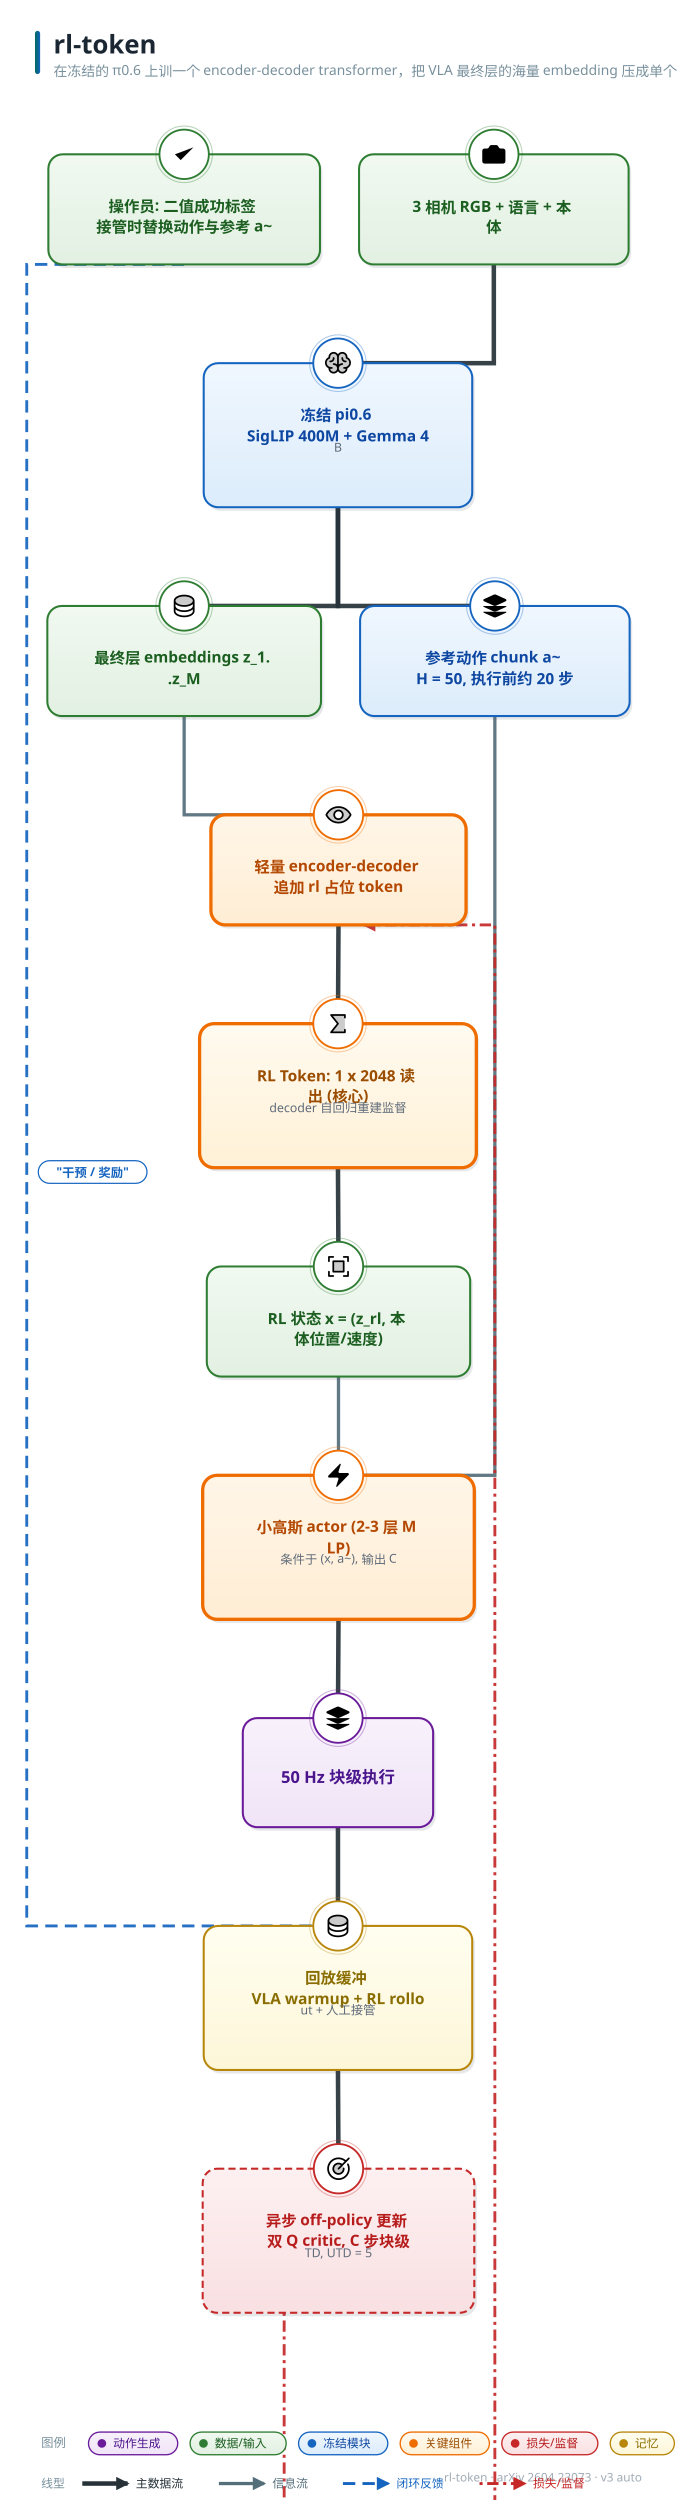
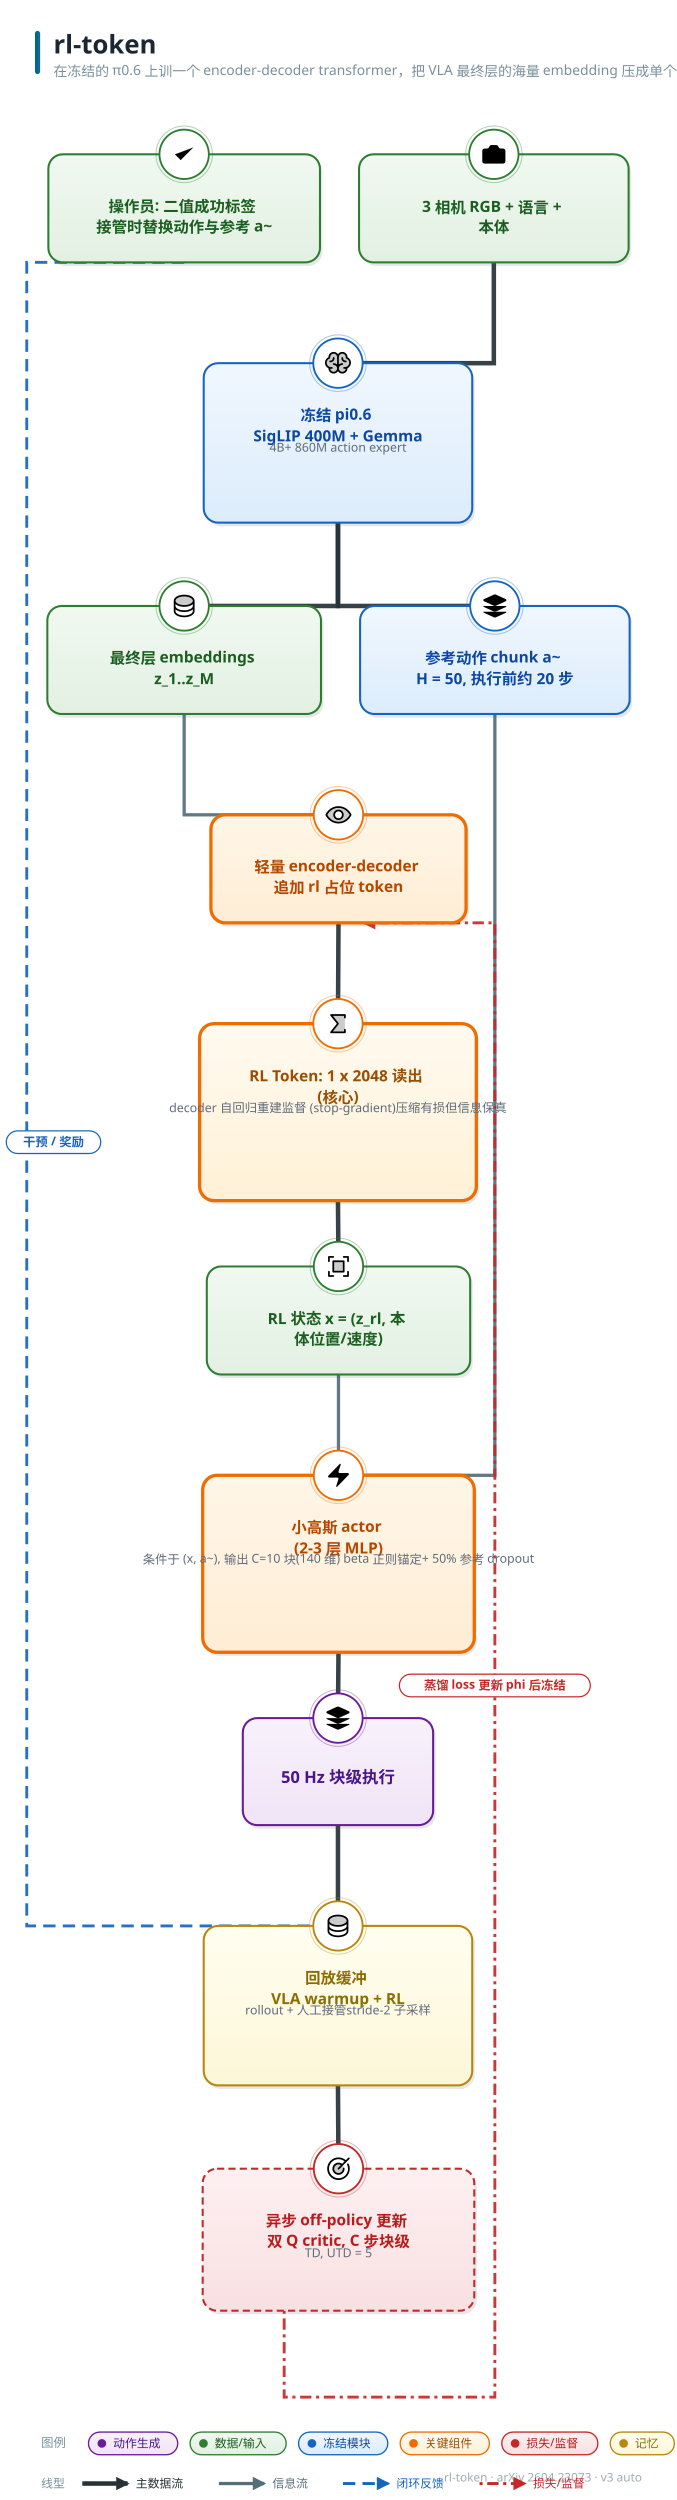
<svg xmlns="http://www.w3.org/2000/svg" width="658" height="2430" viewBox="0 0 658 2430" font-family="'PingFang SC','Hiragino Sans GB','Microsoft YaHei','Segoe UI',sans-serif">
  <style>text{font-family:'PingFang SC','Hiragino Sans GB','Microsoft YaHei','Segoe UI',sans-serif;} .lbl{font-weight:700;}</style>
  <defs>
    <linearGradient id="g-data" x1="0" y1="0" x2="0" y2="1">
      <stop offset="0" stop-color="#f1f9f1" />
      <stop offset="1" stop-color="#e2f0e2" />
    </linearGradient>
    <linearGradient id="g-frozen" x1="0" y1="0" x2="0" y2="1">
      <stop offset="0" stop-color="#f0f7fe" />
      <stop offset="1" stop-color="#dcecfb" />
    </linearGradient>
    <linearGradient id="g-train" x1="0" y1="0" x2="0" y2="1">
      <stop offset="0" stop-color="#fff6e8" />
      <stop offset="1" stop-color="#ffedd4" />
    </linearGradient>
    <linearGradient id="g-loss" x1="0" y1="0" x2="0" y2="1">
      <stop offset="0" stop-color="#fdf0f1" />
      <stop offset="1" stop-color="#f9e0e2" />
    </linearGradient>
    <linearGradient id="g-act" x1="0" y1="0" x2="0" y2="1">
      <stop offset="0" stop-color="#f8f1fb" />
      <stop offset="1" stop-color="#f0e4f7" />
    </linearGradient>
    <linearGradient id="g-loop" x1="0" y1="0" x2="0" y2="1">
      <stop offset="0" stop-color="#f2f5f7" />
      <stop offset="1" stop-color="#e6ebee" />
    </linearGradient>
    <linearGradient id="g-env" x1="0" y1="0" x2="0" y2="1">
      <stop offset="0" stop-color="#eef8f6" />
      <stop offset="1" stop-color="#dcf0ec" />
    </linearGradient>
    <linearGradient id="g-mem" x1="0" y1="0" x2="0" y2="1">
      <stop offset="0" stop-color="#fffef0" />
      <stop offset="1" stop-color="#fdf6d8" />
    </linearGradient>
    <linearGradient id="g-reward" x1="0" y1="0" x2="0" y2="1">
      <stop offset="0" stop-color="#fdf2f7" />
      <stop offset="1" stop-color="#f9e2ed" />
    </linearGradient>
    <linearGradient id="g-key" x1="0" y1="0" x2="0" y2="1">
      <stop offset="0" stop-color="#fffaf0" />
      <stop offset="1" stop-color="#fff1d6" />
    </linearGradient>
    <linearGradient id="g-title" x1="0" y1="0" x2="1" y2="0">
      <stop offset="0" stop-color="#00695c" />
      <stop offset="1" stop-color="#1565c0" />
    </linearGradient>
    <marker id="arr-main" viewBox="0 0 10 10" refX="8.5" refY="5" markerWidth="13" markerHeight="13" markerUnits="userSpaceOnUse" orient="auto-start-reverse">
      <path d="M0 0 L10 5 L0 10 z" fill="#546e7a" />
    </marker>
    <marker id="arr-thick" viewBox="0 0 10 10" refX="8.5" refY="5" markerWidth="13" markerHeight="13" markerUnits="userSpaceOnUse" orient="auto-start-reverse">
      <path d="M0 0 L10 5 L0 10 z" fill="#263238" />
    </marker>
    <marker id="arr-thin" viewBox="0 0 10 10" refX="8.5" refY="5" markerWidth="13" markerHeight="13" markerUnits="userSpaceOnUse" orient="auto-start-reverse">
      <path d="M0 0 L10 5 L0 10 z" fill="#9fb0bb" />
    </marker>
    <marker id="arr-fb" viewBox="0 0 10 10" refX="8.5" refY="5" markerWidth="13" markerHeight="13" markerUnits="userSpaceOnUse" orient="auto-start-reverse">
      <path d="M0 0 L10 5 L0 10 z" fill="#1565c0" />
    </marker>
    <marker id="arr-loss" viewBox="0 0 10 10" refX="8.5" refY="5" markerWidth="13" markerHeight="13" markerUnits="userSpaceOnUse" orient="auto-start-reverse">
      <path d="M0 0 L10 5 L0 10 z" fill="#c62828" />
    </marker>
  </defs>
  <rect width="658" height="2430" fill="#ffffff" />
  <rect x="34" y="30" width="5" height="42" rx="2.5" fill="url(#g-title)" />
  <text x="52" y="52" font-size="25" font-weight="800" fill="#1a2733">rl-token</text>
  <text x="52" y="74" font-size="13.5" fill="#78909c">在冻结的 π0.6 上训一个 encoder-decoder transformer，把 VLA 最终层的海量 embedding 压成单个 1×2048 的 RL Token</text>
  <text x="624" y="2412" font-size="11.5" fill="#a0aab4" text-anchor="end">rl-token · arXiv 2604.23073 · v3 auto</text>
-   <path d="M 480.0 257.0 L 480.0 353.0 L 328.5 353.0" fill="none" stroke="#263238" stroke-width="4.4" marker-end="url(#arr-thick)" opacity="0.92" />
-   <path d="M 328.5 493.0 L 328.5 589.0 L 179.0 589.0" fill="none" stroke="#263238" stroke-width="4.4" marker-end="url(#arr-thick)" opacity="0.92" />
-   <path d="M 179.0 696.0 L 179.0 792.0 L 329.0 792.0" fill="none" stroke="#546e7a" stroke-width="3.2" marker-end="url(#arr-main)" opacity="0.92" />
-   <path d="M 329.0 899.0 L 328.5 995.0" fill="none" stroke="#263238" stroke-width="4.4" marker-end="url(#arr-thick)" opacity="0.92" />
-   <path d="M 328.5 1135.0 L 329.0 1231.0" fill="none" stroke="#263238" stroke-width="4.4" marker-end="url(#arr-thick)" opacity="0.92" />
-   <path d="M 328.5 493.0 L 328.5 589.0 L 481.0 589.0" fill="none" stroke="#263238" stroke-width="4.4" marker-end="url(#arr-thick)" opacity="0.92" />
-   <path d="M 329.0 1338.0 L 329.0 1434.0" fill="none" stroke="#546e7a" stroke-width="3.2" marker-end="url(#arr-main)" opacity="0.92" />
-   <path d="M 481.0 696.0 L 481.0 1434.0 L 329.0 1434.0" fill="none" stroke="#546e7a" stroke-width="3.2" marker-end="url(#arr-main)" opacity="0.92" />
-   <path d="M 329.0 1574.0 L 328.5 1670.0" fill="none" stroke="#263238" stroke-width="4.4" marker-end="url(#arr-thick)" opacity="0.92" />
-   <path d="M 179.0 257.0 L 26.0 257.0 L 26.0 1872.0 L 328.5 1872.0" fill="none" stroke="#1565c0" stroke-width="2.8" stroke-dasharray="12 7" marker-end="url(#arr-fb)" opacity="0.92" />
-   <path d="M 328.5 1776.0 L 328.5 1872.0" fill="none" stroke="#263238" stroke-width="4.4" marker-end="url(#arr-thick)" opacity="0.92" />
-   <path d="M 328.5 2012.0 L 329.0 2108.0" fill="none" stroke="#263238" stroke-width="4.4" marker-end="url(#arr-thick)" opacity="0.92" />
-   <path d="M 276.2 2248.0 L 276.2 3681.0 L 481.0 3681.0 L 481.0 899.0 L 353.8 899.0" fill="none" stroke="#c62828" stroke-width="2.8" stroke-dasharray="3 4.5 11 4.5" marker-end="url(#arr-loss)" opacity="0.92" />
-   <rect x="351.5" y="153.5" width="262" height="107" rx="14" fill="#37474f" opacity="0.13" />
-   <rect x="349" y="150" width="262" height="107" rx="14" fill="url(#g-data)" stroke="#2e7d32" stroke-width="2.0" />
+   <path d="M 480.0 255.0 L 480.0 353.0 L 328.5 353.0" fill="none" stroke="#263238" stroke-width="4.4" marker-end="url(#arr-thick)" opacity="0.92" />
+   <path d="M 328.5 508.0 L 328.5 589.0 L 179.0 589.0" fill="none" stroke="#263238" stroke-width="4.4" marker-end="url(#arr-thick)" opacity="0.92" />
+   <path d="M 179.0 694.0 L 179.0 792.0 L 329.0 792.0" fill="none" stroke="#546e7a" stroke-width="3.2" marker-end="url(#arr-main)" opacity="0.92" />
+   <path d="M 329.0 897.0 L 328.5 995.0" fill="none" stroke="#263238" stroke-width="4.4" marker-end="url(#arr-thick)" opacity="0.92" />
+   <path d="M 328.5 1167.0 L 329.0 1231.0" fill="none" stroke="#263238" stroke-width="4.4" marker-end="url(#arr-thick)" opacity="0.92" />
+   <path d="M 328.5 508.0 L 328.5 589.0 L 481.0 589.0" fill="none" stroke="#263238" stroke-width="4.4" marker-end="url(#arr-thick)" opacity="0.92" />
+   <path d="M 329.0 1336.0 L 329.0 1434.0" fill="none" stroke="#546e7a" stroke-width="3.2" marker-end="url(#arr-main)" opacity="0.92" />
+   <path d="M 481.0 694.0 L 481.0 1434.0 L 329.0 1434.0" fill="none" stroke="#546e7a" stroke-width="3.2" marker-end="url(#arr-main)" opacity="0.92" />
+   <path d="M 329.0 1606.0 L 328.5 1670.0" fill="none" stroke="#263238" stroke-width="4.4" marker-end="url(#arr-thick)" opacity="0.92" />
+   <path d="M 179.0 255.0 L 26.0 255.0 L 26.0 1872.0 L 328.5 1872.0" fill="none" stroke="#1565c0" stroke-width="2.8" stroke-dasharray="12 7" marker-end="url(#arr-fb)" opacity="0.92" />
+   <path d="M 328.5 1774.0 L 328.5 1872.0" fill="none" stroke="#263238" stroke-width="4.4" marker-end="url(#arr-thick)" opacity="0.92" />
+   <path d="M 328.5 2027.0 L 329.0 2108.0" fill="none" stroke="#263238" stroke-width="4.4" marker-end="url(#arr-thick)" opacity="0.92" />
+   <path d="M 276.2 2246.0 L 276.2 2330.0 L 481.0 2330.0 L 481.0 897.0 L 353.8 897.0" fill="none" stroke="#c62828" stroke-width="2.8" stroke-dasharray="3 4.5 11 4.5" marker-end="url(#arr-loss)" opacity="0.92" />
+   <rect x="351.5" y="153.5" width="262" height="105" rx="14" fill="#37474f" opacity="0.13" />
+   <rect x="349" y="150" width="262" height="105" rx="14" fill="url(#g-data)" stroke="#2e7d32" stroke-width="2.0" />
  <circle cx="480.0" cy="150" r="24" fill="#ffffff" stroke="#2e7d32" stroke-width="1.8" />
  <circle cx="480.0" cy="150" r="27.5" fill="none" stroke="#2e7d32" stroke-width="1" opacity="0.35" />
  <g transform="translate(466.5,136.5) scale(1.125)">
    <path d="M13.997 4a2 2 0 0 1 1.76 1.05l.486.9A2 2 0 0 0 18.003 7H20a2 2 0 0 1 2 2v9a2 2 0 0 1-2 2H4a2 2 0 0 1-2-2V9a2 2 0 0 1 2-2h1.997a2 2 0 0 0 1.759-1.048l.489-.904A2 2 0 0 1 10.004 4z" />
    <circle cx="12" cy="13" r="3" />
  </g>
  <text x="480.0" y="206" font-size="15" class="lbl" fill="#1b5e20" text-anchor="middle">
-     <tspan x="480.0" dy="0">3 相机 RGB + 语言 + 本</tspan>
-     <tspan x="480.0" dy="20">体</tspan>
-   </text>
-   <rect x="200.5" y="356.5" width="261" height="140" rx="14" fill="#37474f" opacity="0.13" />
-   <rect x="198" y="353" width="261" height="140" rx="14" fill="url(#g-frozen)" stroke="#1565c0" stroke-width="2.0" />
+     <tspan x="480.0" dy="0">3 相机 RGB + 语言 +</tspan>
+     <tspan x="480.0" dy="20">本体</tspan>
+   </text>
+   <rect x="200.5" y="356.5" width="261" height="155" rx="14" fill="#37474f" opacity="0.13" />
+   <rect x="198" y="353" width="261" height="155" rx="14" fill="url(#g-frozen)" stroke="#1565c0" stroke-width="2.0" />
  <circle cx="328.5" cy="353" r="24" fill="#ffffff" stroke="#1565c0" stroke-width="1.8" />
  <circle cx="328.5" cy="353" r="27.5" fill="none" stroke="#1565c0" stroke-width="1" opacity="0.35" />
  <g transform="translate(315.0,339.5) scale(0.1055)">
    <path d="M240,124a48,48,0,0,1-32,45.27h0V176a40,40,0,0,1-80,0,40,40,0,0,1-80,0v-6.73h0a48,48,0,0,1,0-90.54V72a40,40,0,0,1,80,0,40,40,0,0,1,80,0v6.73A48,48,0,0,1,240,124Z" opacity="0.2" />
    <path d="M248,124a56.11,56.11,0,0,0-32-50.61V72a48,48,0,0,0-88-26.49A48,48,0,0,0,40,72v1.39a56,56,0,0,0,0,101.2V176a48,48,0,0,0,88,26.49A48,48,0,0,0,216,176v-1.41A56.09,56.09,0,0,0,248,124ZM88,208a32,32,0,0,1-31.81-28.56A55.87,55.87,0,0,0,64,180h8a8,8,0,0,0,0-16H64A40,40,0,0,1,50.67,86.27,8,8,0,0,0,56,78.73V72a32,32,0,0,1,64,0v68.26A47.8,47.8,0,0,0,88,128a8,8,0,0,0,0,16,32,32,0,0,1,0,64Zm104-44h-8a8,8,0,0,0,0,16h8a55.87,55.87,0,0,0,7.81-.56A32,32,0,1,1,168,144a8,8,0,0,0,0-16,47.8,47.8,0,0,0-32,12.26V72a32,32,0,0,1,64,0v6.73a8,8,0,0,0,5.33,7.54A40,40,0,0,1,192,164Zm16-52a8,8,0,0,1-8,8h-4a36,36,0,0,1-36-36V80a8,8,0,0,1,16,0v4a20,20,0,0,0,20,20h4A8,8,0,0,1,208,112ZM60,120H56a8,8,0,0,1,0-16h4A20,20,0,0,0,80,84V80a8,8,0,0,1,16,0v4A36,36,0,0,1,60,120Z" />
  </g>
  <text x="328.5" y="409" font-size="15" class="lbl" fill="#0d47a1" text-anchor="middle">
    <tspan x="328.5" dy="0">冻结 pi0.6</tspan>
-     <tspan x="328.5" dy="20">SigLIP 400M + Gemma 4</tspan>
-   </text>
-   <text x="328.5" y="439" font-size="12" fill="#5f6b7a" text-anchor="middle">B</text>
-   <rect x="48.5" y="592.5" width="266" height="107" rx="14" fill="#37474f" opacity="0.13" />
-   <rect x="46" y="589" width="266" height="107" rx="14" fill="url(#g-data)" stroke="#2e7d32" stroke-width="2.0" />
+     <tspan x="328.5" dy="20">SigLIP 400M + Gemma</tspan>
+   </text>
+   <text x="328.5" y="439" font-size="12" fill="#5f6b7a" text-anchor="middle">4B
+ + 860M action expert</text>
+   <rect x="48.5" y="592.5" width="266" height="105" rx="14" fill="#37474f" opacity="0.13" />
+   <rect x="46" y="589" width="266" height="105" rx="14" fill="url(#g-data)" stroke="#2e7d32" stroke-width="2.0" />
  <circle cx="179.0" cy="589" r="24" fill="#ffffff" stroke="#2e7d32" stroke-width="1.8" />
  <circle cx="179.0" cy="589" r="27.5" fill="none" stroke="#2e7d32" stroke-width="1" opacity="0.35" />
  <g transform="translate(165.5,575.5) scale(0.1055)">
    <path d="M216,80c0,26.51-39.4,48-88,48S40,106.51,40,80s39.4-48,88-48S216,53.49,216,80Z" opacity="0.2" />
    <path d="M128,24C74.17,24,32,48.6,32,80v96c0,31.4,42.17,56,96,56s96-24.6,96-56V80C224,48.6,181.83,24,128,24Zm80,104c0,9.62-7.88,19.43-21.61,26.92C170.93,163.35,150.19,168,128,168s-42.93-4.65-58.39-13.08C55.88,147.43,48,137.62,48,128V111.36c17.06,15,46.23,24.64,80,24.64s62.94-9.68,80-24.64ZM69.61,53.08C85.07,44.65,105.81,40,128,40s42.93,4.65,58.39,13.08C200.12,60.57,208,70.38,208,80s-7.88,19.43-21.61,26.92C170.93,115.35,150.19,120,128,120s-42.93-4.65-58.39-13.08C55.88,99.43,48,89.62,48,80S55.88,60.57,69.61,53.08ZM186.39,202.92C170.93,211.35,150.19,216,128,216s-42.93-4.65-58.39-13.08C55.88,195.43,48,185.62,48,176V159.36c17.06,15,46.23,24.64,80,24.64s62.94-9.68,80-24.64V176C208,185.62,200.12,195.43,186.39,202.92Z" />
  </g>
  <text x="179.0" y="645" font-size="15" class="lbl" fill="#1b5e20" text-anchor="middle">
-     <tspan x="179.0" dy="0">最终层 embeddings z_1.</tspan>
-     <tspan x="179.0" dy="20">.z_M</tspan>
-   </text>
-   <rect x="207.5" y="795.5" width="248" height="107" rx="14" fill="#37474f" opacity="0.13" />
-   <rect x="205" y="792" width="248" height="107" rx="14" fill="url(#g-train)" stroke="#ef6c00" stroke-width="3.2" />
+     <tspan x="179.0" dy="0">最终层 embeddings</tspan>
+     <tspan x="179.0" dy="20">z_1..z_M</tspan>
+   </text>
+   <rect x="207.5" y="795.5" width="248" height="105" rx="14" fill="#37474f" opacity="0.13" />
+   <rect x="205" y="792" width="248" height="105" rx="14" fill="url(#g-train)" stroke="#ef6c00" stroke-width="3.2" />
  <circle cx="329.0" cy="792" r="24" fill="#ffffff" stroke="#ef6c00" stroke-width="1.8" />
  <circle cx="329.0" cy="792" r="27.5" fill="none" stroke="#ef6c00" stroke-width="1" opacity="0.35" />
  <g transform="translate(315.5,778.5) scale(0.1055)">
    <path d="M128,56C48,56,16,128,16,128s32,72,112,72,112-72,112-72S208,56,128,56Zm0,112a40,40,0,1,1,40-40A40,40,0,0,1,128,168Z" opacity="0.2" />
    <path d="M247.31,124.76c-.35-.79-8.82-19.58-27.65-38.41C194.57,61.26,162.88,48,128,48S61.43,61.26,36.34,86.35C17.51,105.18,9,124,8.69,124.76a8,8,0,0,0,0,6.5c.35.79,8.82,19.57,27.65,38.4C61.43,194.74,93.12,208,128,208s66.57-13.26,91.66-38.34c18.83-18.83,27.3-37.61,27.65-38.4A8,8,0,0,0,247.31,124.76ZM128,192c-30.78,0-57.67-11.19-79.93-33.25A133.47,133.47,0,0,1,25,128,133.33,133.33,0,0,1,48.07,97.25C70.33,75.19,97.22,64,128,64s57.67,11.19,79.93,33.25A133.46,133.46,0,0,1,231.05,128C223.84,141.46,192.43,192,128,192Zm0-112a48,48,0,1,0,48,48A48.05,48.05,0,0,0,128,80Zm0,80a32,32,0,1,1,32-32A32,32,0,0,1,128,160Z" />
  </g>
  <text x="329.0" y="848" font-size="15" class="lbl" fill="#b34700" text-anchor="middle">
    <tspan x="329.0" dy="0">轻量 encoder-decoder</tspan>
    <tspan x="329.0" dy="20">追加 rl 占位 token</tspan>
  </text>
-   <rect x="196.5" y="998.5" width="269" height="140" rx="14" fill="#37474f" opacity="0.13" />
-   <rect x="194" y="995" width="269" height="140" rx="14" fill="url(#g-key)" stroke="#ef6c00" stroke-width="3.2" />
+   <rect x="196.5" y="998.5" width="269" height="172" rx="14" fill="#37474f" opacity="0.13" />
+   <rect x="194" y="995" width="269" height="172" rx="14" fill="url(#g-key)" stroke="#ef6c00" stroke-width="3.2" />
  <circle cx="328.5" cy="995" r="24" fill="#ffffff" stroke="#ef6c00" stroke-width="1.8" />
  <circle cx="328.5" cy="995" r="27.5" fill="none" stroke="#ef6c00" stroke-width="1" opacity="0.35" />
  <g transform="translate(315.0,981.5) scale(0.1055)">
    <path d="M192,48V208H64l64-80L64,48Z" opacity="0.2" />
    <path d="M184,72V56H80.65l53.6,67a8,8,0,0,1,0,10l-53.6,67H184V184a8,8,0,0,1,16,0v24a8,8,0,0,1-8,8H64a8,8,0,0,1-6.25-13l60-75-60-75A8,8,0,0,1,64,40H192a8,8,0,0,1,8,8V72a8,8,0,0,1-16,0Z" />
  </g>
  <text x="328.5" y="1051" font-size="15" class="lbl" fill="#9a4d00" text-anchor="middle">
-     <tspan x="328.5" dy="0">RL Token: 1 x 2048 读</tspan>
-     <tspan x="328.5" dy="20">出 (核心)</tspan>
-   </text>
-   <text x="328.5" y="1081" font-size="12" fill="#5f6b7a" text-anchor="middle">decoder 自回归重建监督 </text>
-   <rect x="203.5" y="1234.5" width="256" height="107" rx="14" fill="#37474f" opacity="0.13" />
-   <rect x="201" y="1231" width="256" height="107" rx="14" fill="url(#g-data)" stroke="#2e7d32" stroke-width="2.0" />
+     <tspan x="328.5" dy="0">RL Token: 1 x 2048 读出</tspan>
+     <tspan x="328.5" dy="20">(核心)</tspan>
+   </text>
+   <text x="328.5" y="1081" font-size="12" fill="#5f6b7a" text-anchor="middle">decoder 自回归重建监督 (stop-
+ gradient)
+ 压缩有损但信息保真</text>
+   <rect x="203.5" y="1234.5" width="256" height="105" rx="14" fill="#37474f" opacity="0.13" />
+   <rect x="201" y="1231" width="256" height="105" rx="14" fill="url(#g-data)" stroke="#2e7d32" stroke-width="2.0" />
  <circle cx="329.0" cy="1231" r="24" fill="#ffffff" stroke="#2e7d32" stroke-width="1.8" />
  <circle cx="329.0" cy="1231" r="27.5" fill="none" stroke="#2e7d32" stroke-width="1" opacity="0.35" />
  <g transform="translate(315.5,1217.5) scale(0.1055)">
    <path d="M176,80v96H80V80Z" opacity="0.2" />
    <path d="M224,40V80a8,8,0,0,1-16,0V48H176a8,8,0,0,1,0-16h40A8,8,0,0,1,224,40ZM80,208H48V176a8,8,0,0,0-16,0v40a8,8,0,0,0,8,8H80a8,8,0,0,0,0-16Zm136-40a8,8,0,0,0-8,8v32H176a8,8,0,0,0,0,16h40a8,8,0,0,0,8-8V176A8,8,0,0,0,216,168ZM40,88a8,8,0,0,0,8-8V48H80a8,8,0,0,0,0-16H40a8,8,0,0,0-8,8V80A8,8,0,0,0,40,88ZM80,72h96a8,8,0,0,1,8,8v96a8,8,0,0,1-8,8H80a8,8,0,0,1-8-8V80A8,8,0,0,1,80,72Zm8,96h80V88H88Z" />
  </g>
  <text x="329.0" y="1287" font-size="15" class="lbl" fill="#1b5e20" text-anchor="middle">
    <tspan x="329.0" dy="0">RL 状态 x = (z_rl, 本</tspan>
    <tspan x="329.0" dy="20">体位置/速度)</tspan>
  </text>
-   <rect x="352.5" y="592.5" width="262" height="107" rx="14" fill="#37474f" opacity="0.13" />
-   <rect x="350" y="589" width="262" height="107" rx="14" fill="url(#g-frozen)" stroke="#1565c0" stroke-width="2.0" />
+   <rect x="352.5" y="592.5" width="262" height="105" rx="14" fill="#37474f" opacity="0.13" />
+   <rect x="350" y="589" width="262" height="105" rx="14" fill="url(#g-frozen)" stroke="#1565c0" stroke-width="2.0" />
  <circle cx="481.0" cy="589" r="24" fill="#ffffff" stroke="#1565c0" stroke-width="1.8" />
  <circle cx="481.0" cy="589" r="27.5" fill="none" stroke="#1565c0" stroke-width="1" opacity="0.35" />
  <g transform="translate(467.5,575.5) scale(1.125)">
    <path d="M12.83 2.18a2 2 0 0 0-1.66 0L2.6 6.08a1 1 0 0 0 0 1.83l8.58 3.91a2 2 0 0 0 1.66 0l8.58-3.9a1 1 0 0 0 0-1.83z" />
    <path d="M2 12a1 1 0 0 0 .58.91l8.6 3.91a2 2 0 0 0 1.65 0l8.58-3.9A1 1 0 0 0 22 12" />
    <path d="M2 17a1 1 0 0 0 .58.91l8.6 3.91a2 2 0 0 0 1.65 0l8.58-3.9A1 1 0 0 0 22 17" />
  </g>
  <text x="481.0" y="645" font-size="15" class="lbl" fill="#0d47a1" text-anchor="middle">
    <tspan x="481.0" dy="0">参考动作 chunk a~</tspan>
    <tspan x="481.0" dy="20">H = 50, 执行前约 20 步</tspan>
  </text>
-   <rect x="199.5" y="1437.5" width="264" height="140" rx="14" fill="#37474f" opacity="0.13" />
-   <rect x="197" y="1434" width="264" height="140" rx="14" fill="url(#g-train)" stroke="#ef6c00" stroke-width="3.2" />
+   <rect x="199.5" y="1437.5" width="264" height="172" rx="14" fill="#37474f" opacity="0.13" />
+   <rect x="197" y="1434" width="264" height="172" rx="14" fill="url(#g-train)" stroke="#ef6c00" stroke-width="3.2" />
  <circle cx="329.0" cy="1434" r="24" fill="#ffffff" stroke="#ef6c00" stroke-width="1.8" />
  <circle cx="329.0" cy="1434" r="27.5" fill="none" stroke="#ef6c00" stroke-width="1" opacity="0.35" />
  <g transform="translate(315.5,1420.5) scale(1.125)">
    <path d="M4 14a1 1 0 0 1-.78-1.63l9.9-10.2a.5.5 0 0 1 .86.46l-1.92 6.02A1 1 0 0 0 13 10h7a1 1 0 0 1 .78 1.63l-9.9 10.2a.5.5 0 0 1-.86-.46l1.92-6.02A1 1 0 0 0 11 14z" />
  </g>
  <text x="329.0" y="1490" font-size="15" class="lbl" fill="#b34700" text-anchor="middle">
-     <tspan x="329.0" dy="0">小高斯 actor (2-3 层 M</tspan>
-     <tspan x="329.0" dy="20">LP)</tspan>
-   </text>
-   <text x="329.0" y="1520" font-size="12" fill="#5f6b7a" text-anchor="middle">条件于 (x, a~), 输出 C</text>
-   <rect x="238.5" y="1673.5" width="185" height="106" rx="14" fill="#37474f" opacity="0.13" />
-   <rect x="236" y="1670" width="185" height="106" rx="14" fill="url(#g-act)" stroke="#6a1b9a" stroke-width="2.0" />
+     <tspan x="329.0" dy="0">小高斯 actor</tspan>
+     <tspan x="329.0" dy="20">(2-3 层 MLP)</tspan>
+   </text>
+   <text x="329.0" y="1520" font-size="12" fill="#5f6b7a" text-anchor="middle">条件于 (x, a~), 输出 C=10 块
+ (140 维) beta 正则锚定
+ + 50% 参考 dropout</text>
+   <rect x="238.5" y="1673.5" width="185" height="104" rx="14" fill="#37474f" opacity="0.13" />
+   <rect x="236" y="1670" width="185" height="104" rx="14" fill="url(#g-act)" stroke="#6a1b9a" stroke-width="2.0" />
  <circle cx="328.5" cy="1670" r="24" fill="#ffffff" stroke="#6a1b9a" stroke-width="1.8" />
  <circle cx="328.5" cy="1670" r="27.5" fill="none" stroke="#6a1b9a" stroke-width="1" opacity="0.35" />
  <g transform="translate(315.0,1656.5) scale(1.125)">
    <path d="M12.83 2.18a2 2 0 0 0-1.66 0L2.6 6.08a1 1 0 0 0 0 1.83l8.58 3.91a2 2 0 0 0 1.66 0l8.58-3.9a1 1 0 0 0 0-1.83z" />
    <path d="M2 12a1 1 0 0 0 .58.91l8.6 3.91a2 2 0 0 0 1.65 0l8.58-3.9A1 1 0 0 0 22 12" />
    <path d="M2 17a1 1 0 0 0 .58.91l8.6 3.91a2 2 0 0 0 1.65 0l8.58-3.9A1 1 0 0 0 22 17" />
  </g>
  <text x="328.5" y="1733" font-size="16" class="lbl" fill="#4a148c" text-anchor="middle">50 Hz 块级执行</text>
-   <rect x="49.5" y="153.5" width="264" height="107" rx="14" fill="#37474f" opacity="0.13" />
-   <rect x="47" y="150" width="264" height="107" rx="14" fill="url(#g-data)" stroke="#2e7d32" stroke-width="2.0" />
+   <rect x="49.5" y="153.5" width="264" height="105" rx="14" fill="#37474f" opacity="0.13" />
+   <rect x="47" y="150" width="264" height="105" rx="14" fill="url(#g-data)" stroke="#2e7d32" stroke-width="2.0" />
  <circle cx="179.0" cy="150" r="24" fill="#ffffff" stroke="#2e7d32" stroke-width="1.8" />
  <circle cx="179.0" cy="150" r="27.5" fill="none" stroke="#2e7d32" stroke-width="1" opacity="0.35" />
  <g transform="translate(165.5,136.5) scale(1.125)">
    <path d="M20 6 9 17l-5-5" />
  </g>
  <text x="179.0" y="206" font-size="15" class="lbl" fill="#1b5e20" text-anchor="middle">
    <tspan x="179.0" dy="0">操作员: 二值成功标签</tspan>
    <tspan x="179.0" dy="20">接管时替换动作与参考 a~</tspan>
  </text>
-   <rect x="200.5" y="1875.5" width="261" height="140" rx="14" fill="#37474f" opacity="0.13" />
-   <rect x="198" y="1872" width="261" height="140" rx="14" fill="url(#g-mem)" stroke="#b8860b" stroke-width="2.0" />
+   <rect x="200.5" y="1875.5" width="261" height="155" rx="14" fill="#37474f" opacity="0.13" />
+   <rect x="198" y="1872" width="261" height="155" rx="14" fill="url(#g-mem)" stroke="#b8860b" stroke-width="2.0" />
  <circle cx="328.5" cy="1872" r="24" fill="#ffffff" stroke="#b8860b" stroke-width="1.8" />
  <circle cx="328.5" cy="1872" r="27.5" fill="none" stroke="#b8860b" stroke-width="1" opacity="0.35" />
  <g transform="translate(315.0,1858.5) scale(0.1055)">
    <path d="M216,80c0,26.51-39.4,48-88,48S40,106.51,40,80s39.4-48,88-48S216,53.49,216,80Z" opacity="0.2" />
    <path d="M128,24C74.17,24,32,48.6,32,80v96c0,31.4,42.17,56,96,56s96-24.6,96-56V80C224,48.6,181.83,24,128,24Zm80,104c0,9.62-7.88,19.43-21.61,26.92C170.93,163.35,150.19,168,128,168s-42.93-4.65-58.39-13.08C55.88,147.43,48,137.62,48,128V111.36c17.06,15,46.23,24.64,80,24.64s62.94-9.68,80-24.64ZM69.61,53.08C85.07,44.65,105.81,40,128,40s42.93,4.65,58.39,13.08C200.12,60.57,208,70.38,208,80s-7.88,19.43-21.61,26.92C170.93,115.35,150.19,120,128,120s-42.93-4.65-58.39-13.08C55.88,99.43,48,89.62,48,80S55.88,60.57,69.61,53.08ZM186.39,202.92C170.93,211.35,150.19,216,128,216s-42.93-4.65-58.39-13.08C55.88,195.43,48,185.62,48,176V159.36c17.06,15,46.23,24.64,80,24.64s62.94-9.68,80-24.64V176C208,185.62,200.12,195.43,186.39,202.92Z" />
  </g>
  <text x="328.5" y="1928" font-size="15" class="lbl" fill="#8a6d00" text-anchor="middle">
    <tspan x="328.5" dy="0">回放缓冲</tspan>
-     <tspan x="328.5" dy="20">VLA warmup + RL rollo</tspan>
-   </text>
-   <text x="328.5" y="1958" font-size="12" fill="#5f6b7a" text-anchor="middle">ut + 人工接管</text>
-   <rect x="199.5" y="2111.5" width="264" height="140" rx="14" fill="#37474f" opacity="0.13" />
-   <rect x="197" y="2108" width="264" height="140" rx="14" fill="url(#g-loss)" stroke="#c62828" stroke-width="2.0" stroke-dasharray="7 4" />
+     <tspan x="328.5" dy="20">VLA warmup + RL</tspan>
+   </text>
+   <text x="328.5" y="1958" font-size="12" fill="#5f6b7a" text-anchor="middle">rollout + 人工接管
+ stride-2 子采样</text>
+   <rect x="199.5" y="2111.5" width="264" height="138" rx="14" fill="#37474f" opacity="0.13" />
+   <rect x="197" y="2108" width="264" height="138" rx="14" fill="url(#g-loss)" stroke="#c62828" stroke-width="2.0" stroke-dasharray="7 4" />
  <circle cx="329.0" cy="2108" r="24" fill="#ffffff" stroke="#c62828" stroke-width="1.8" />
  <circle cx="329.0" cy="2108" r="27.5" fill="none" stroke="#c62828" stroke-width="1" opacity="0.35" />
  <g transform="translate(315.5,2094.5) scale(0.1055)">
    <path d="M176,128a48,48,0,1,1-48-48A48,48,0,0,1,176,128Z" opacity="0.2" />
    <path d="M221.87,83.16A104.1,104.1,0,1,1,195.67,49l22.67-22.68a8,8,0,0,1,11.32,11.32l-96,96a8,8,0,0,1-11.32-11.32l27.72-27.72a40,40,0,1,0,17.87,31.09,8,8,0,1,1,16-.9,56,56,0,1,1-22.38-41.65L184.3,60.39a87.88,87.88,0,1,0,23.13,29.67,8,8,0,0,1,14.44-6.9Z" />
  </g>
  <text x="329.0" y="2164" font-size="15" class="lbl" fill="#b71c1c" text-anchor="middle">
    <tspan x="329.0" dy="0">异步 off-policy 更新</tspan>
-     <tspan x="329.0" dy="20">双 Q critic, C 步块级 </tspan>
+     <tspan x="329.0" dy="20">双 Q critic, C 步块级</tspan>
  </text>
  <text x="329.0" y="2194" font-size="12" fill="#5f6b7a" text-anchor="middle">TD, UTD = 5</text>
-   <g transform="translate(90.0,1139.2)">
-     <rect x="-52.8" y="-11" width="105.7" height="22" rx="11" fill="#ffffff" stroke="#1565c0" stroke-width="1.2" />
-     <text y="4" font-size="12" fill="#1565c0" font-weight="600" text-anchor="middle">"干预 / 奖励"</text>
-   </g>
-   <g transform="translate(481.0,3045.3)">
-     <rect x="-99.8" y="-11" width="199.5" height="22" rx="11" fill="#ffffff" stroke="#c62828" stroke-width="1.2" />
-     <text y="4" font-size="12" fill="#c62828" font-weight="600" text-anchor="middle">"蒸馏 loss 更新 phi 后冻结"</text>
+   <g transform="translate(52.0,1110.2)">
+     <rect x="-45.9" y="-11" width="91.8" height="22" rx="11" fill="#ffffff" stroke="#1565c0" stroke-width="1.2" />
+     <text y="4" font-size="12" fill="#1565c0" font-weight="600" text-anchor="middle">干预 / 奖励</text>
+   </g>
+   <g transform="translate(481.0,1638.3)">
+     <rect x="-92.8" y="-11" width="185.6" height="22" rx="11" fill="#ffffff" stroke="#c62828" stroke-width="1.2" />
+     <text y="4" font-size="12" fill="#c62828" font-weight="600" text-anchor="middle">蒸馏 loss 更新 phi 后冻结</text>
  </g>
  <text x="40" y="2378.5" font-size="12" fill="#78909c">图例</text>
  <g>
    <rect x="86" y="2364" width="86.76" height="22" rx="11" fill="url(#g-act)" stroke="#6a1b9a" stroke-width="1.3" />
    <circle cx="99" cy="2375" r="4.2" fill="#6a1b9a" />
    <text x="110" y="2379" font-size="11.5" fill="#4a148c">动作生成</text>
  </g>
  <g>
    <rect x="184.76" y="2364" width="93.43" height="22" rx="11" fill="url(#g-data)" stroke="#2e7d32" stroke-width="1.3" />
    <circle cx="197.76" cy="2375" r="4.2" fill="#2e7d32" />
    <text x="208.76" y="2379" font-size="11.5" fill="#1b5e20">数据/输入</text>
  </g>
  <g>
    <rect x="290.19" y="2364" width="86.76" height="22" rx="11" fill="url(#g-frozen)" stroke="#1565c0" stroke-width="1.3" />
    <circle cx="303.19" cy="2375" r="4.2" fill="#1565c0" />
    <text x="314.19" y="2379" font-size="11.5" fill="#0d47a1">冻结模块</text>
  </g>
  <g>
    <rect x="388.95" y="2364" width="86.76" height="22" rx="11" fill="url(#g-key)" stroke="#ef6c00" stroke-width="1.3" />
    <circle cx="401.95" cy="2375" r="4.2" fill="#ef6c00" />
    <text x="412.95" y="2379" font-size="11.5" fill="#9a4d00">关键组件</text>
  </g>
  <g>
    <rect x="487.71" y="2364" width="93.43" height="22" rx="11" fill="url(#g-loss)" stroke="#c62828" stroke-width="1.3" />
    <circle cx="500.71" cy="2375" r="4.2" fill="#c62828" />
    <text x="511.71" y="2379" font-size="11.5" fill="#b71c1c">损失/监督</text>
  </g>
  <g>
    <rect x="593.14" y="2364" width="62.38" height="22" rx="11" fill="url(#g-mem)" stroke="#b8860b" stroke-width="1.3" />
    <circle cx="606.14" cy="2375" r="4.2" fill="#b8860b" />
    <text x="617.14" y="2379" font-size="11.5" fill="#8a6d00">记忆</text>
  </g>
  <g>
    <rect x="667.52" y="2364" width="98.95" height="22" rx="11" fill="url(#g-train)" stroke="#ef6c00" stroke-width="1.3" />
    <circle cx="680.52" cy="2375" r="4.2" fill="#ef6c00" />
    <text x="691.52" y="2379" font-size="11.5" fill="#b34700">可训练模块</text>
  </g>
  <text x="40" y="2418" font-size="11.5" fill="#78909c">线型</text>
  <g>
    <path d="M 80 2414 h 44" stroke="#263238" stroke-width="4.4" marker-end="url(#arr-thick)" />
    <text x="132" y="2418" font-size="11.5" fill="#263238">主数据流</text>
  </g>
  <g>
    <path d="M 212.76 2414 h 44" stroke="#546e7a" stroke-width="3.2" marker-end="url(#arr-main)" />
    <text x="264.76" y="2418" font-size="11.5" fill="#546e7a">信息流</text>
  </g>
  <g>
    <path d="M 333.33 2414 h 44" stroke="#1565c0" stroke-width="2.8" stroke-dasharray="12 7" marker-end="url(#arr-fb)" />
    <text x="385.33" y="2418" font-size="11.5" fill="#1565c0">闭环反馈</text>
  </g>
  <g>
    <path d="M 466.09 2414 h 44" stroke="#c62828" stroke-width="2.8" stroke-dasharray="3 4.5 11 4.5" marker-end="url(#arr-loss)" />
    <text x="518.09" y="2418" font-size="11.5" fill="#c62828">损失/监督</text>
  </g>
</svg>
